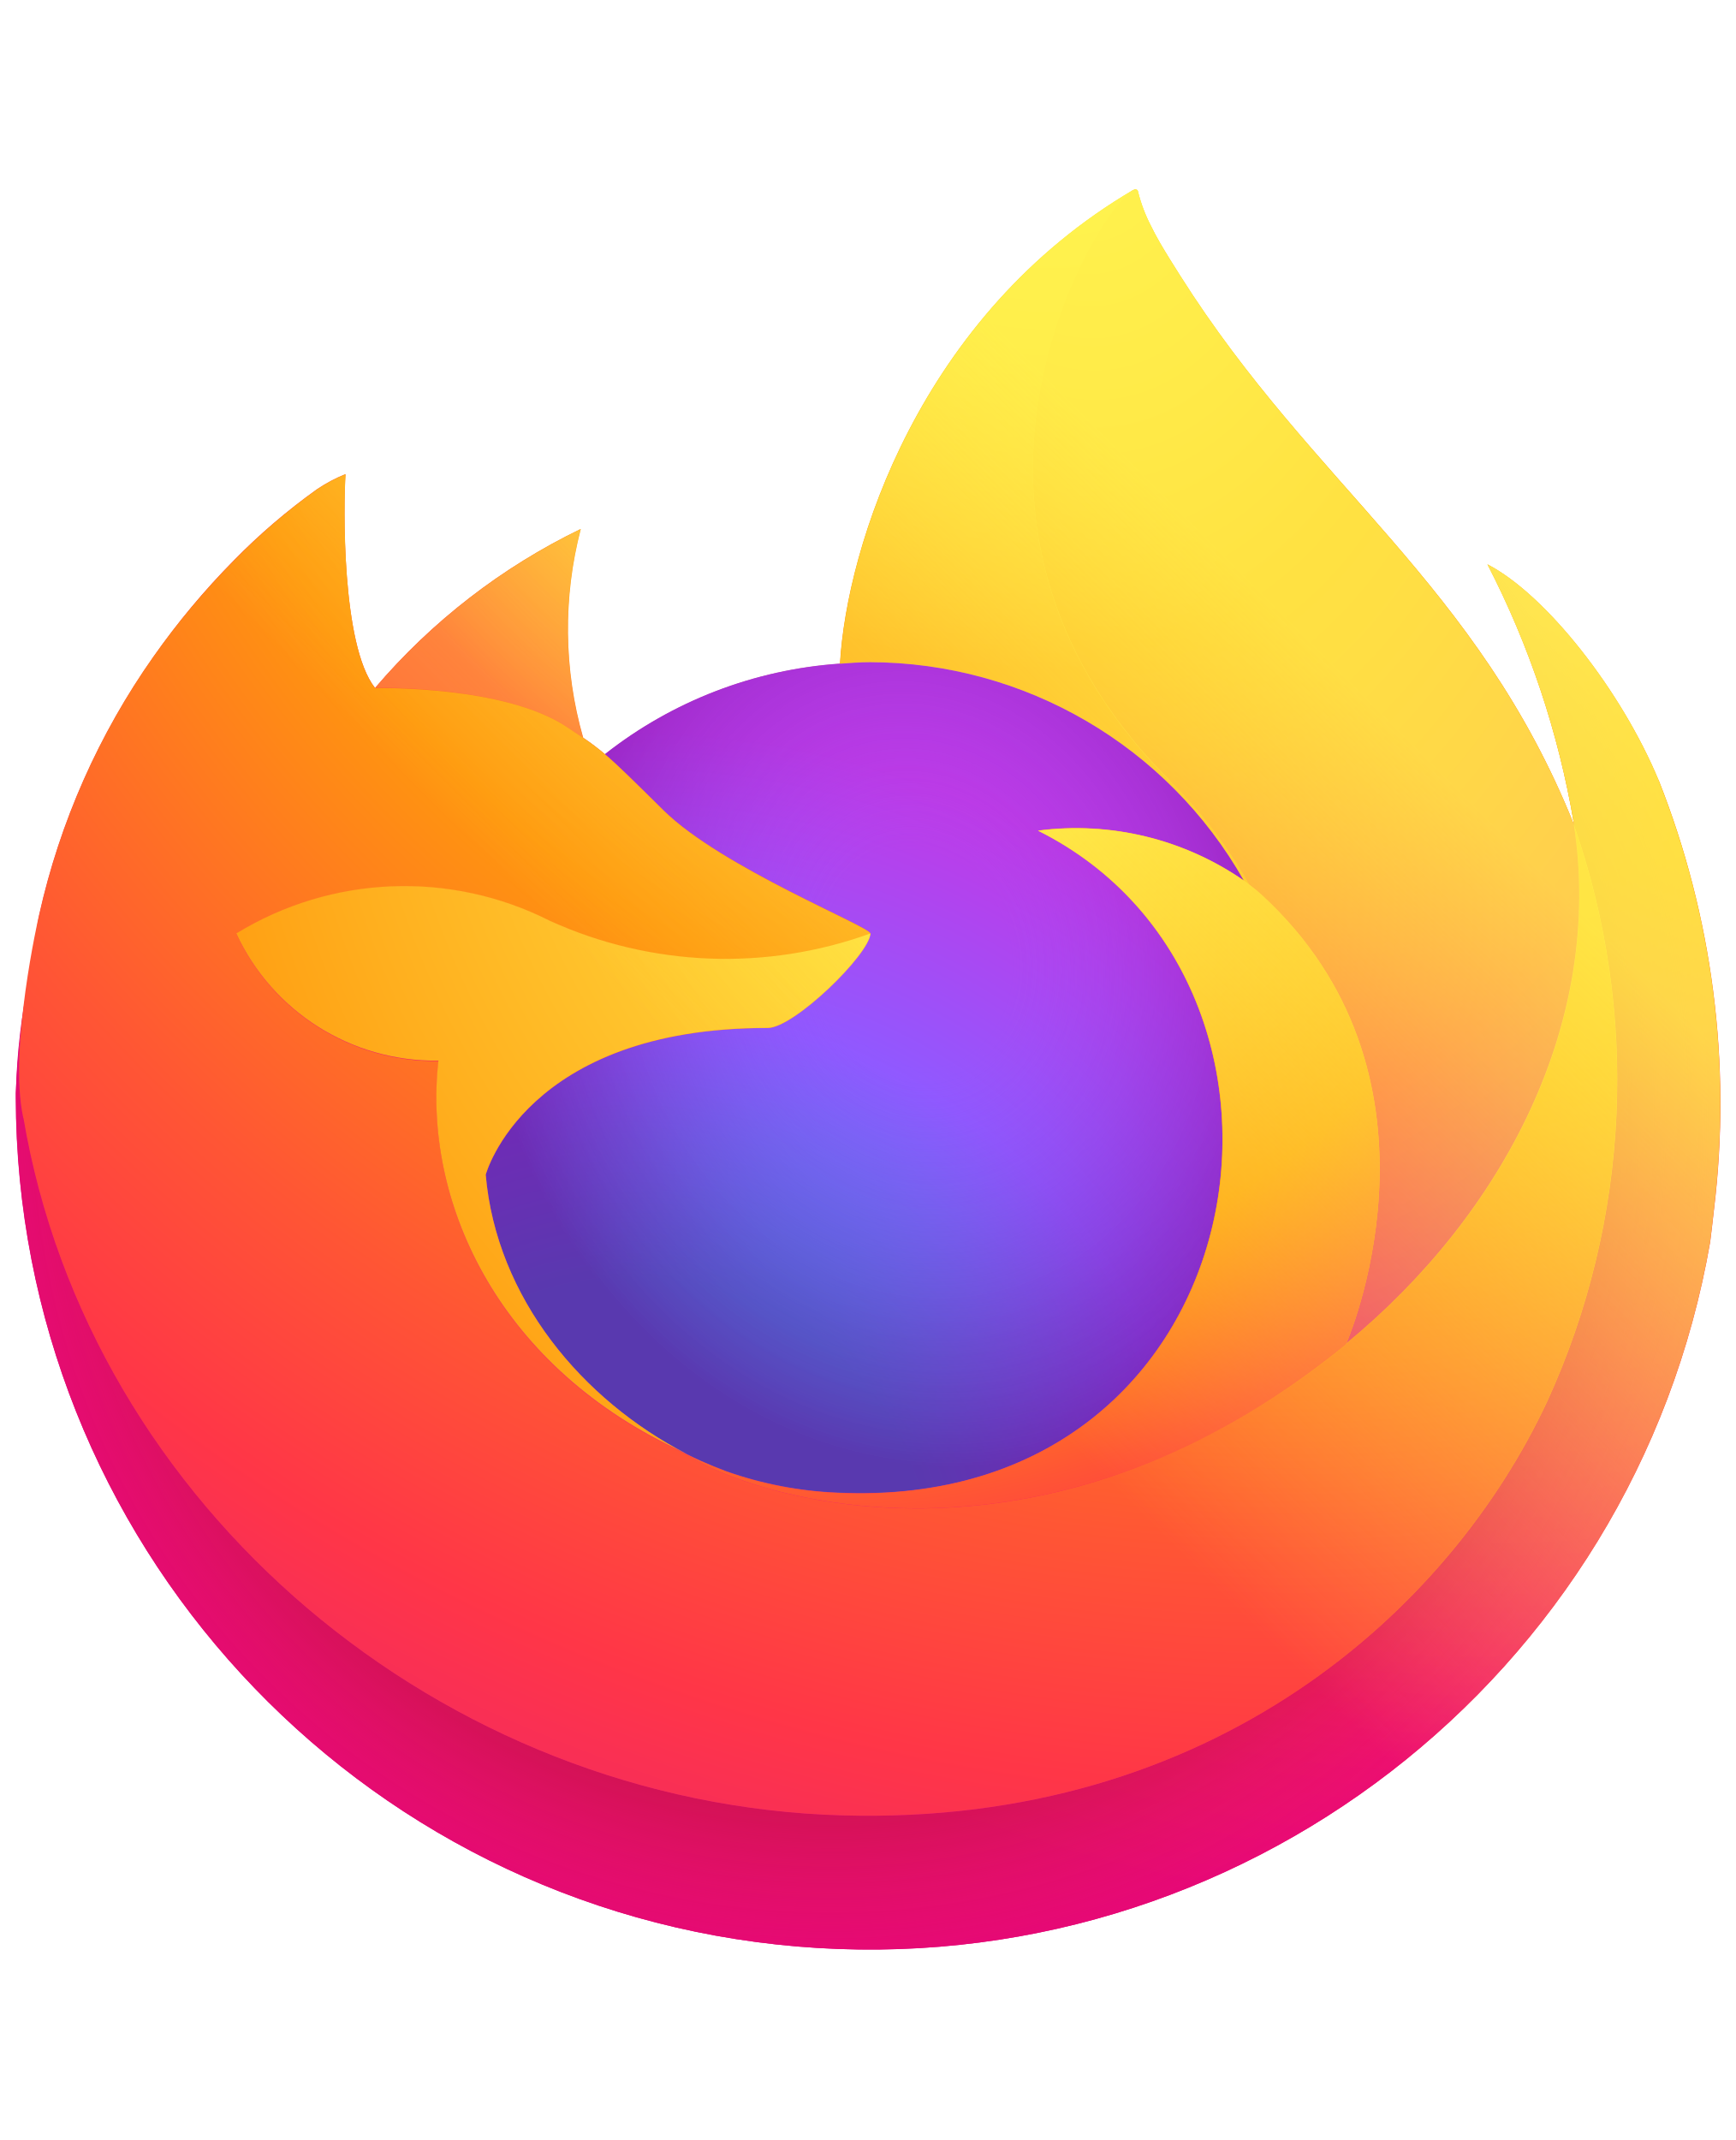
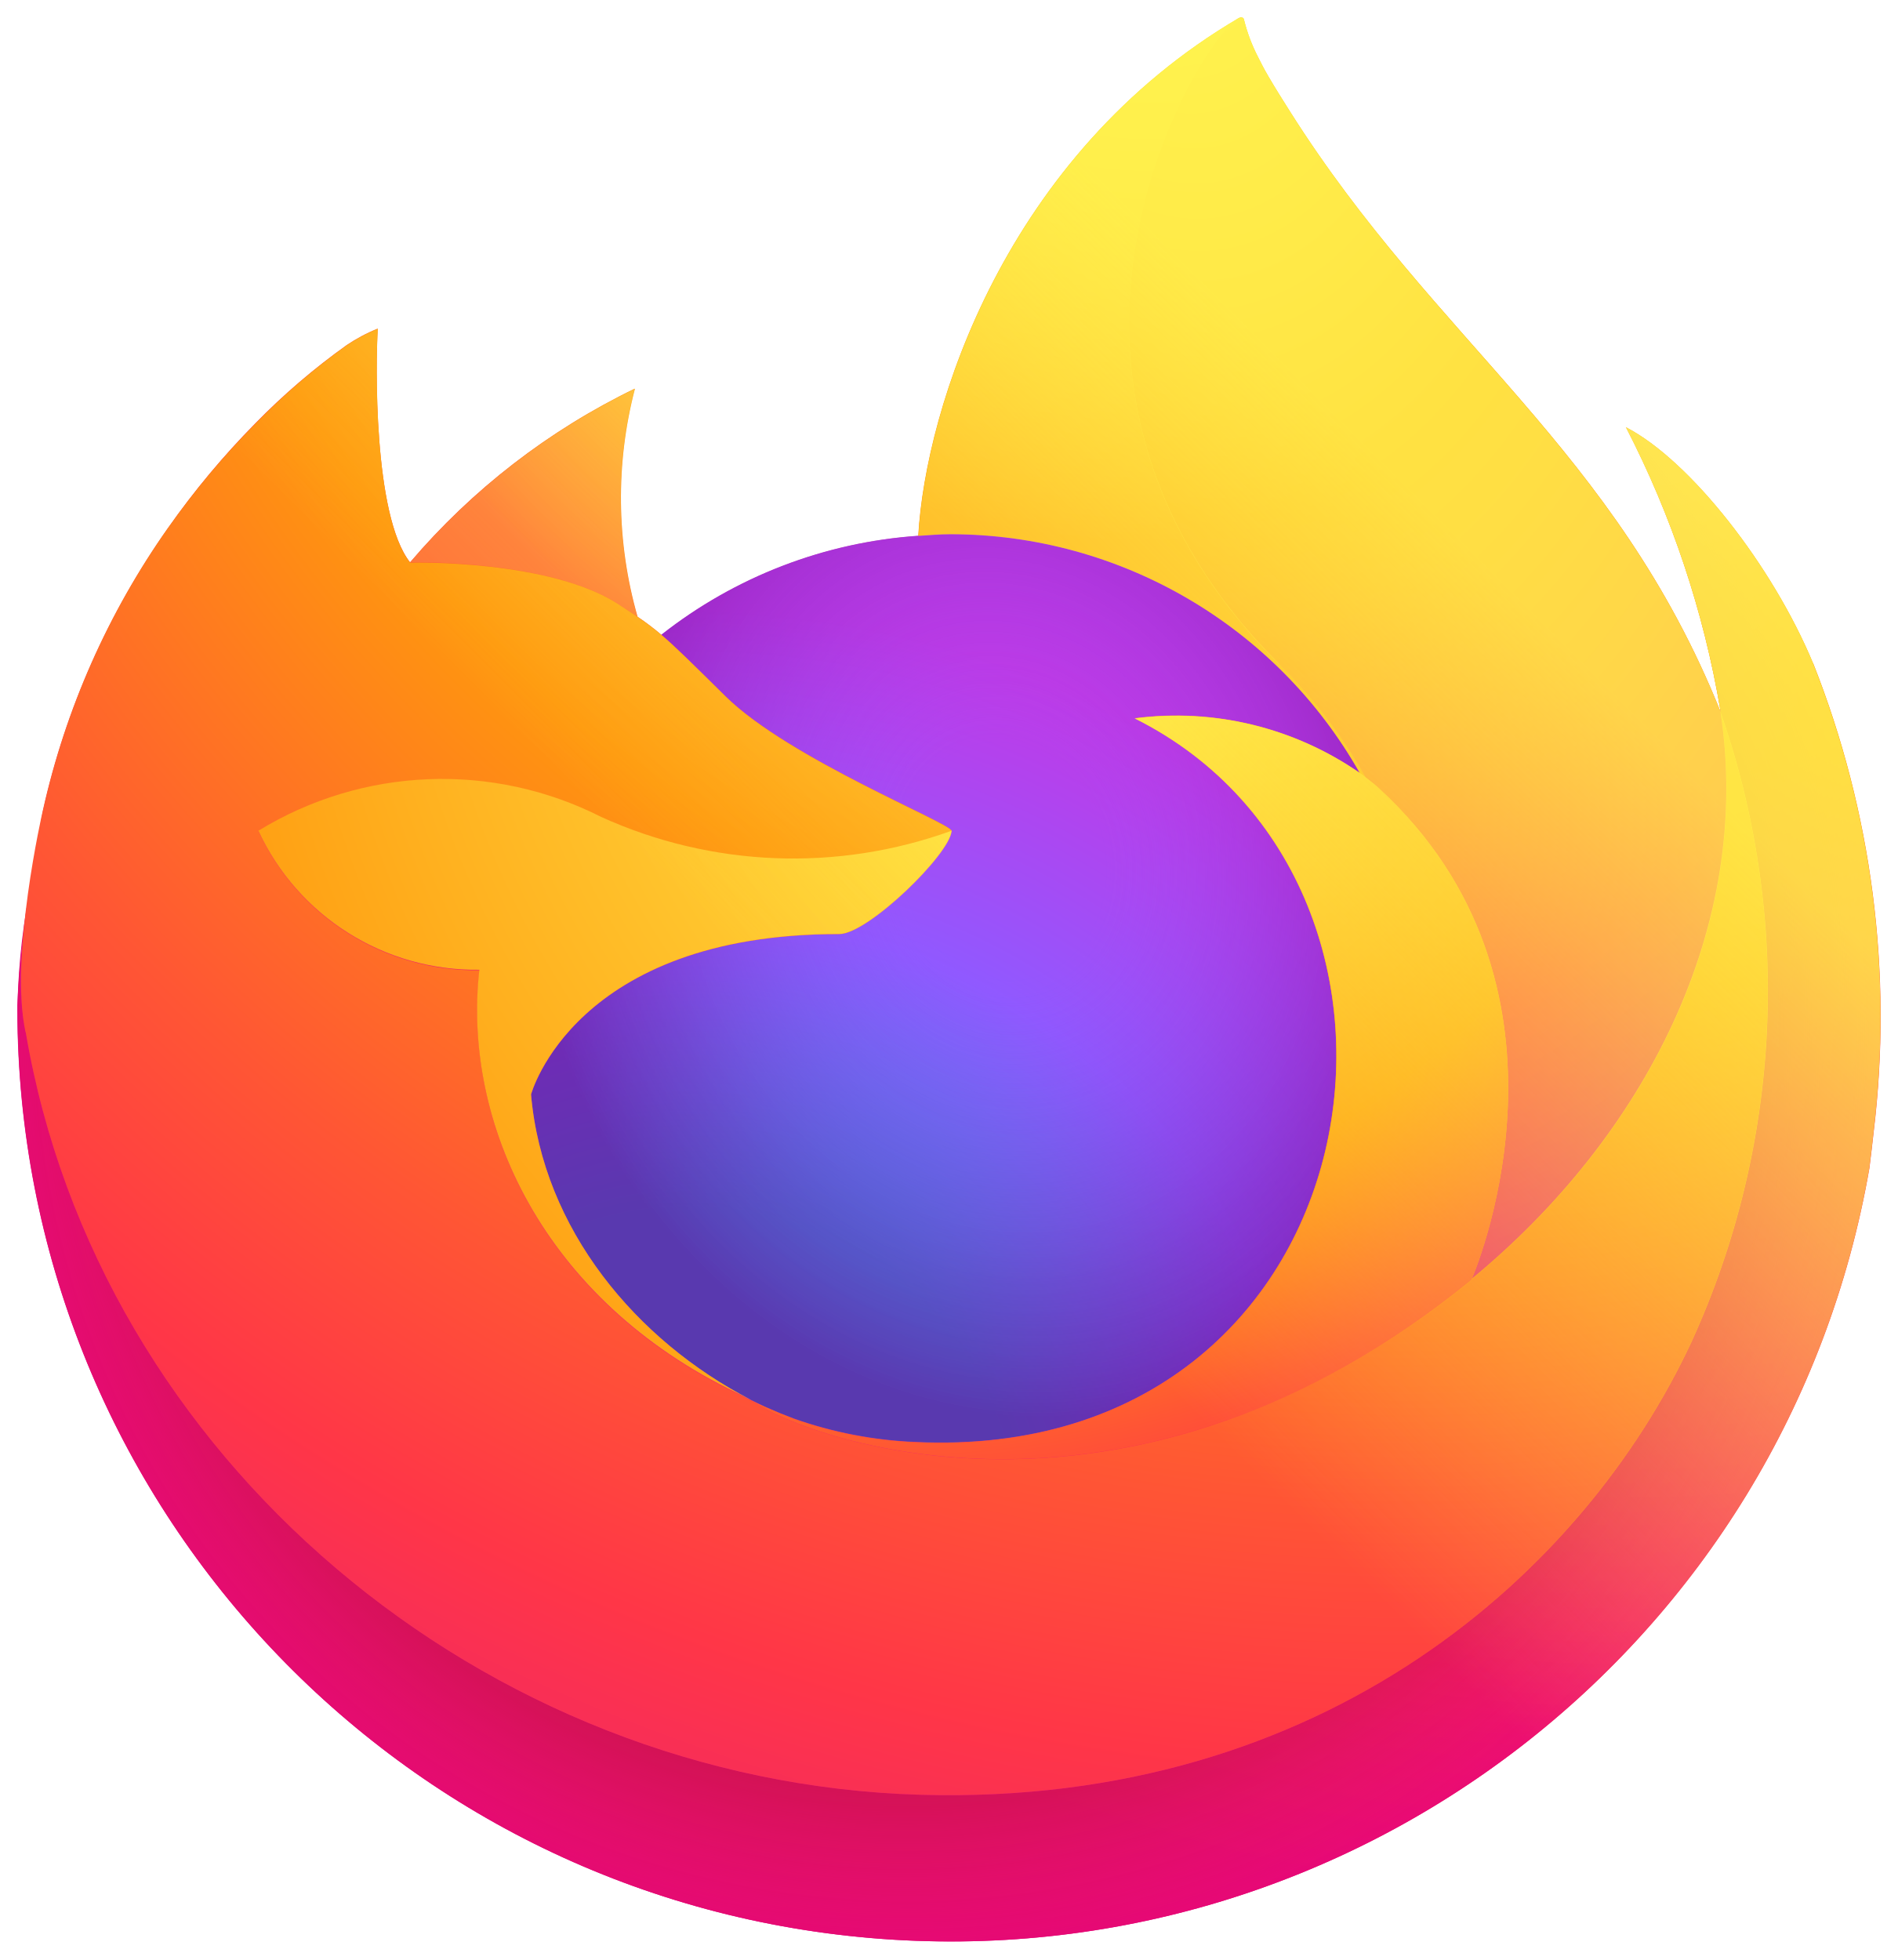
- <svg xmlns="http://www.w3.org/2000/svg" width="20" height="24.656" version="1.1" viewBox="0 0 77.42 79.97">
+ <svg xmlns="http://www.w3.org/2000/svg" width="20" height="20.656" version="1.1" viewBox="0 0 77.42 79.97">
  <defs>
    <linearGradient id="a" x1="70.79" x2="6.447" y1="12.39" y2="74.47" gradientTransform="translate(-1.3 -.004086)" gradientUnits="userSpaceOnUse">
      <stop stop-color="#fff44f" offset=".048" />
      <stop stop-color="#ffe847" offset=".111" />
      <stop stop-color="#ffc830" offset=".225" />
      <stop stop-color="#ff980e" offset=".368" />
      <stop stop-color="#ff8b16" offset=".401" />
      <stop stop-color="#ff672a" offset=".462" />
      <stop stop-color="#ff3647" offset=".534" />
      <stop stop-color="#e31587" offset=".705" />
    </linearGradient>
    <radialGradient id="b" cx="-7907" cy="-8515" r="80.8" gradientTransform="translate(7974,8524)" gradientUnits="userSpaceOnUse">
      <stop stop-color="#ffbd4f" offset=".129" />
      <stop stop-color="#ffac31" offset=".186" />
      <stop stop-color="#ff9d17" offset=".247" />
      <stop stop-color="#ff980e" offset=".283" />
      <stop stop-color="#ff563b" offset=".403" />
      <stop stop-color="#ff3750" offset=".467" />
      <stop stop-color="#f5156c" offset=".71" />
      <stop stop-color="#eb0878" offset=".782" />
      <stop stop-color="#e50080" offset=".86" />
    </radialGradient>
    <radialGradient id="c" cx="-7937" cy="-8482" r="80.8" gradientTransform="translate(7974,8524)" gradientUnits="userSpaceOnUse">
      <stop stop-color="#960e18" offset=".3" />
      <stop stop-color="#b11927" stop-opacity=".74" offset=".351" />
      <stop stop-color="#db293d" stop-opacity=".343" offset=".435" />
      <stop stop-color="#f5334b" stop-opacity=".094" offset=".497" />
      <stop stop-color="#ff3750" stop-opacity="0" offset=".53" />
    </radialGradient>
    <radialGradient id="d" cx="-7927" cy="-8533" r="58.53" gradientTransform="translate(7974,8524)" gradientUnits="userSpaceOnUse">
      <stop stop-color="#fff44f" offset=".132" />
      <stop stop-color="#ffdc3e" offset=".252" />
      <stop stop-color="#ff9d12" offset=".506" />
      <stop stop-color="#ff980e" offset=".526" />
    </radialGradient>
    <radialGradient id="e" cx="-7946" cy="-8461" r="38.47" gradientTransform="translate(7974,8524)" gradientUnits="userSpaceOnUse">
      <stop stop-color="#3a8ee6" offset=".353" />
      <stop stop-color="#5c79f0" offset=".472" />
      <stop stop-color="#9059ff" offset=".669" />
      <stop stop-color="#c139e6" offset="1" />
    </radialGradient>
    <radialGradient id="f" cx="-7936" cy="-8492" r="20.4" gradientTransform="matrix(.972 -.235 .275 1.138 10090 7834)" gradientUnits="userSpaceOnUse">
      <stop stop-color="#9059ff" stop-opacity="0" offset=".206" />
      <stop stop-color="#8c4ff3" stop-opacity=".064" offset=".278" />
      <stop stop-color="#7716a8" stop-opacity=".45" offset=".747" />
      <stop stop-color="#6e008b" stop-opacity=".6" offset=".975" />
    </radialGradient>
    <radialGradient id="g" cx="-7938" cy="-8518" r="27.68" gradientTransform="translate(7974,8524)" gradientUnits="userSpaceOnUse">
      <stop stop-color="#ffe226" offset="0" />
      <stop stop-color="#ffdb27" offset=".121" />
      <stop stop-color="#ffc82a" offset=".295" />
      <stop stop-color="#ffa930" offset=".502" />
      <stop stop-color="#ff7e37" offset=".732" />
      <stop stop-color="#ff7139" offset=".792" />
    </radialGradient>
    <radialGradient id="h" cx="-7916" cy="-8536" r="118.1" gradientTransform="translate(7974,8524)" gradientUnits="userSpaceOnUse">
      <stop stop-color="#fff44f" offset=".113" />
      <stop stop-color="#ff980e" offset=".456" />
      <stop stop-color="#ff5634" offset=".622" />
      <stop stop-color="#ff3647" offset=".716" />
      <stop stop-color="#e31587" offset=".904" />
    </radialGradient>
    <radialGradient id="i" cx="-7927" cy="-8523" r="86.5" gradientTransform="matrix(.105 .995 -.653 .069 -4685 8470)" gradientUnits="userSpaceOnUse">
      <stop stop-color="#fff44f" offset="0" />
      <stop stop-color="#ffe847" offset=".06" />
      <stop stop-color="#ffc830" offset=".168" />
      <stop stop-color="#ff980e" offset=".304" />
      <stop stop-color="#ff8b16" offset=".356" />
      <stop stop-color="#ff672a" offset=".455" />
      <stop stop-color="#ff3647" offset=".57" />
      <stop stop-color="#e31587" offset=".737" />
    </radialGradient>
    <radialGradient id="j" cx="-7938" cy="-8508" r="73.72" gradientTransform="translate(7974,8524)" gradientUnits="userSpaceOnUse">
      <stop stop-color="#fff44f" offset=".137" />
      <stop stop-color="#ff980e" offset=".48" />
      <stop stop-color="#ff5634" offset=".592" />
      <stop stop-color="#ff3647" offset=".655" />
      <stop stop-color="#e31587" offset=".904" />
    </radialGradient>
    <radialGradient id="k" cx="-7919" cy="-8504" r="80.69" gradientTransform="translate(7974,8524)" gradientUnits="userSpaceOnUse">
      <stop stop-color="#fff44f" offset=".094" />
      <stop stop-color="#ffe141" offset=".231" />
      <stop stop-color="#ffaf1e" offset=".509" />
      <stop stop-color="#ff980e" offset=".626" />
    </radialGradient>
    <linearGradient id="l" x1="70.01" x2="15.27" y1="12.06" y2="66.81" gradientTransform="translate(-1.3 -.004086)" gradientUnits="userSpaceOnUse">
      <stop stop-color="#fff44f" stop-opacity=".8" offset=".167" />
      <stop stop-color="#fff44f" stop-opacity=".634" offset=".266" />
      <stop stop-color="#fff44f" stop-opacity=".217" offset=".489" />
      <stop stop-color="#fff44f" stop-opacity="0" offset=".6" />
    </linearGradient>
  </defs>
  <g transform="matrix(.9819843 0 0 .9819843 .6974849 .7199239)">
    <path d="m74.62 26.83c-1.684-4.052-5.1-8.427-7.775-9.81a40.27 40.27 0 0 1 3.925 11.76l7e-3 0.065c-4.382-10.92-11.81-15.33-17.88-24.92-0.307-0.485-0.614-0.971-0.913-1.484-0.171-0.293-0.308-0.557-0.427-0.8a7.053 7.053 0 0 1-0.578-1.535 0.1 0.1 0 0 0-0.088-0.1 0.138 0.138 0 0 0-0.073 0c-5e-3 0-0.013 9e-3 -0.019 0.011s-0.019 0.011-0.028 0.015l0.015-0.026c-9.735 5.7-13.04 16.25-13.34 21.53a19.39 19.39 0 0 0-10.67 4.111 11.59 11.59 0 0 0-1-0.758 17.97 17.97 0 0 1-0.109-9.473 28.7 28.7 0 0 0-9.329 7.21h-0.018c-1.536-1.947-1.428-8.367-1.34-9.708a6.928 6.928 0 0 0-1.294 0.687 28.22 28.22 0 0 0-3.788 3.245 33.84 33.84 0 0 0-3.623 4.347v6e-3 -7e-3a32.73 32.73 0 0 0-5.2 11.74l-0.052 0.256c-0.073 0.341-0.336 2.049-0.381 2.42 0 0.029-6e-3 0.056-9e-3 0.085a36.94 36.94 0 0 0-0.629 5.343v0.2a38.76 38.76 0 0 0 76.95 6.554c0.065-0.5 0.118-0.995 0.176-1.5a39.86 39.86 0 0 0-2.514-19.47zm-44.67 30.34c0.181 0.087 0.351 0.181 0.537 0.264l0.027 0.017q-0.282-0.135-0.564-0.281zm8.878-23.38m31.95-4.934v-0.037l7e-3 0.041z" fill="url(#a)" />
    <path d="m74.62 26.83c-1.684-4.052-5.1-8.427-7.775-9.81a40.27 40.27 0 0 1 3.925 11.76v0.037l7e-3 0.041a35.1 35.1 0 0 1-1.206 26.16c-4.442 9.531-15.19 19.3-32.02 18.82-18.18-0.515-34.2-14.01-37.19-31.68-0.545-2.787 0-4.2 0.274-6.465a28.88 28.88 0 0 0-0.623 5.348v0.2a38.76 38.76 0 0 0 76.95 6.554c0.065-0.5 0.118-0.995 0.176-1.5a39.86 39.86 0 0 0-2.514-19.47z" fill="url(#b)" />
    <path d="m74.62 26.83c-1.684-4.052-5.1-8.427-7.775-9.81a40.27 40.27 0 0 1 3.925 11.76v0.037l7e-3 0.041a35.1 35.1 0 0 1-1.206 26.16c-4.442 9.531-15.19 19.3-32.02 18.82-18.18-0.515-34.2-14.01-37.19-31.68-0.545-2.787 0-4.2 0.274-6.465a28.88 28.88 0 0 0-0.623 5.348v0.2a38.76 38.76 0 0 0 76.95 6.554c0.065-0.5 0.118-0.995 0.176-1.5a39.86 39.86 0 0 0-2.514-19.47z" fill="url(#c)" />
    <path d="m55.78 31.38c0.084 0.059 0.162 0.118 0.241 0.177a21.1 21.1 0 0 0-3.6-4.695c-12.05-12.05-3.157-26.12-1.658-26.84l0.015-0.022c-9.735 5.7-13.04 16.25-13.34 21.53 0.452-0.031 0.9-0.069 1.362-0.069a19.56 19.56 0 0 1 16.98 9.917z" fill="url(#d)" />
    <path d="m38.82 33.79c-0.064 0.964-3.47 4.289-4.661 4.289-11.02 0-12.81 6.667-12.81 6.667 0.488 5.614 4.4 10.24 9.129 12.68 0.216 0.112 0.435 0.213 0.654 0.312q0.569 0.252 1.138 0.466a17.24 17.24 0 0 0 5.043 0.973c19.32 0.906 23.06-23.1 9.119-30.07a13.38 13.38 0 0 1 9.345 2.269 19.56 19.56 0 0 0-16.98-9.917c-0.46 0-0.91 0.038-1.362 0.069a19.39 19.39 0 0 0-10.67 4.111c0.591 0.5 1.258 1.168 2.663 2.553 2.63 2.591 9.375 5.275 9.39 5.59z" fill="url(#e)" />
    <path d="m38.82 33.79c-0.064 0.964-3.47 4.289-4.661 4.289-11.02 0-12.81 6.667-12.81 6.667 0.488 5.614 4.4 10.24 9.129 12.68 0.216 0.112 0.435 0.213 0.654 0.312q0.569 0.252 1.138 0.466a17.24 17.24 0 0 0 5.043 0.973c19.32 0.906 23.06-23.1 9.119-30.07a13.38 13.38 0 0 1 9.345 2.269 19.56 19.56 0 0 0-16.98-9.917c-0.46 0-0.91 0.038-1.362 0.069a19.39 19.39 0 0 0-10.67 4.111c0.591 0.5 1.258 1.168 2.663 2.553 2.63 2.591 9.375 5.275 9.39 5.59z" fill="url(#f)" />
    <path d="m24.96 24.36c0.314 0.2 0.573 0.374 0.8 0.531a17.97 17.97 0 0 1-0.109-9.473 28.7 28.7 0 0 0-9.329 7.21c0.189-5e-3 5.811-0.106 8.638 1.732z" fill="url(#g)" />
    <path d="m0.354 42.16c2.991 17.67 19.01 31.17 37.19 31.68 16.83 0.476 27.58-9.294 32.02-18.82a35.1 35.1 0 0 0 1.206-26.16v-0.037c0-0.029-6e-3 -0.046 0-0.037l7e-3 0.065c1.375 8.977-3.191 17.67-10.33 23.56l-0.022 0.05c-13.91 11.33-27.22 6.834-29.91 5q-0.282-0.135-0.564-0.281c-8.109-3.876-11.46-11.26-10.74-17.6a9.953 9.953 0 0 1-9.181-5.775 14.62 14.62 0 0 1 14.25-0.572 19.3 19.3 0 0 0 14.55 0.572c-0.015-0.315-6.76-3-9.39-5.59-1.405-1.385-2.072-2.052-2.663-2.553a11.59 11.59 0 0 0-1-0.758c-0.23-0.157-0.489-0.327-0.8-0.531-2.827-1.838-8.449-1.737-8.635-1.732h-0.018c-1.536-1.947-1.428-8.367-1.34-9.708a6.928 6.928 0 0 0-1.294 0.687 28.22 28.22 0 0 0-3.788 3.245 33.84 33.84 0 0 0-3.638 4.337v6e-3 -7e-3a32.73 32.73 0 0 0-5.2 11.74c-0.019 0.079-1.396 6.099-0.717 9.221z" fill="url(#h)" />
    <path d="m52.42 26.86a21.1 21.1 0 0 1 3.6 4.7c0.213 0.161 0.412 0.321 0.581 0.476 8.787 8.1 4.183 19.55 3.84 20.36 7.138-5.881 11.7-14.58 10.33-23.56-4.384-10.93-11.82-15.34-17.88-24.93-0.307-0.485-0.614-0.971-0.913-1.484-0.171-0.293-0.308-0.557-0.427-0.8a7.053 7.053 0 0 1-0.578-1.535 0.1 0.1 0 0 0-0.088-0.1 0.138 0.138 0 0 0-0.073 0c-5e-3 0-0.013 9e-3 -0.019 0.011s-0.019 0.011-0.028 0.015c-1.499 0.711-10.39 14.79 1.66 26.83z" fill="url(#i)" />
    <path d="m56.6 32.04c-0.169-0.155-0.368-0.315-0.581-0.476-0.079-0.059-0.157-0.118-0.241-0.177a13.38 13.38 0 0 0-9.345-2.269c13.94 6.97 10.2 30.97-9.119 30.07a17.24 17.24 0 0 1-5.043-0.973q-0.569-0.213-1.138-0.466c-0.219-0.1-0.438-0.2-0.654-0.312l0.027 0.017c2.694 1.839 16 6.332 29.91-5l0.022-0.05c0.347-0.81 4.951-12.26-3.84-20.36z" fill="url(#j)" />
    <path d="m21.35 44.74s1.789-6.667 12.81-6.667c1.191 0 4.6-3.325 4.661-4.289a19.3 19.3 0 0 1-14.55-0.572 14.62 14.62 0 0 0-14.25 0.572 9.953 9.953 0 0 0 9.181 5.775c-0.718 6.337 2.632 13.72 10.74 17.6 0.181 0.087 0.351 0.181 0.537 0.264-4.733-2.445-8.641-7.069-9.129-12.68z" fill="url(#k)" />
    <path d="m74.62 26.83c-1.684-4.052-5.1-8.427-7.775-9.81a40.27 40.27 0 0 1 3.925 11.76l7e-3 0.065c-4.382-10.92-11.81-15.33-17.88-24.92-0.307-0.485-0.614-0.971-0.913-1.484-0.171-0.293-0.308-0.557-0.427-0.8a7.053 7.053 0 0 1-0.578-1.535 0.1 0.1 0 0 0-0.088-0.1 0.138 0.138 0 0 0-0.073 0c-5e-3 0-0.013 9e-3 -0.019 0.011s-0.019 0.011-0.028 0.015l0.015-0.026c-9.735 5.7-13.04 16.25-13.34 21.53 0.452-0.031 0.9-0.069 1.362-0.069a19.56 19.56 0 0 1 16.98 9.917 13.38 13.38 0 0 0-9.345-2.269c13.94 6.97 10.2 30.97-9.119 30.07a17.24 17.24 0 0 1-5.043-0.973q-0.569-0.213-1.138-0.466c-0.219-0.1-0.438-0.2-0.654-0.312l0.027 0.017q-0.282-0.135-0.564-0.281c0.181 0.087 0.351 0.181 0.537 0.264-4.733-2.446-8.641-7.07-9.129-12.68 0 0 1.789-6.667 12.81-6.667 1.191 0 4.6-3.325 4.661-4.289-0.015-0.315-6.76-3-9.39-5.59-1.405-1.385-2.072-2.052-2.663-2.553a11.59 11.59 0 0 0-1-0.758 17.97 17.97 0 0 1-0.109-9.473 28.7 28.7 0 0 0-9.329 7.21h-0.018c-1.536-1.947-1.428-8.367-1.34-9.708a6.928 6.928 0 0 0-1.294 0.687 28.22 28.22 0 0 0-3.788 3.245 33.84 33.84 0 0 0-3.623 4.347v6e-3 -7e-3a32.73 32.73 0 0 0-5.2 11.74l-0.052 0.256c-0.073 0.341-0.4 2.073-0.447 2.445a45.09 45.09 0 0 0-0.572 5.403v0.2a38.76 38.76 0 0 0 76.95 6.554c0.065-0.5 0.118-0.995 0.176-1.5a39.86 39.86 0 0 0-2.514-19.47zm-3.845 1.991 7e-3 0.041z" fill="url(#l)" />
  </g>
</svg>
